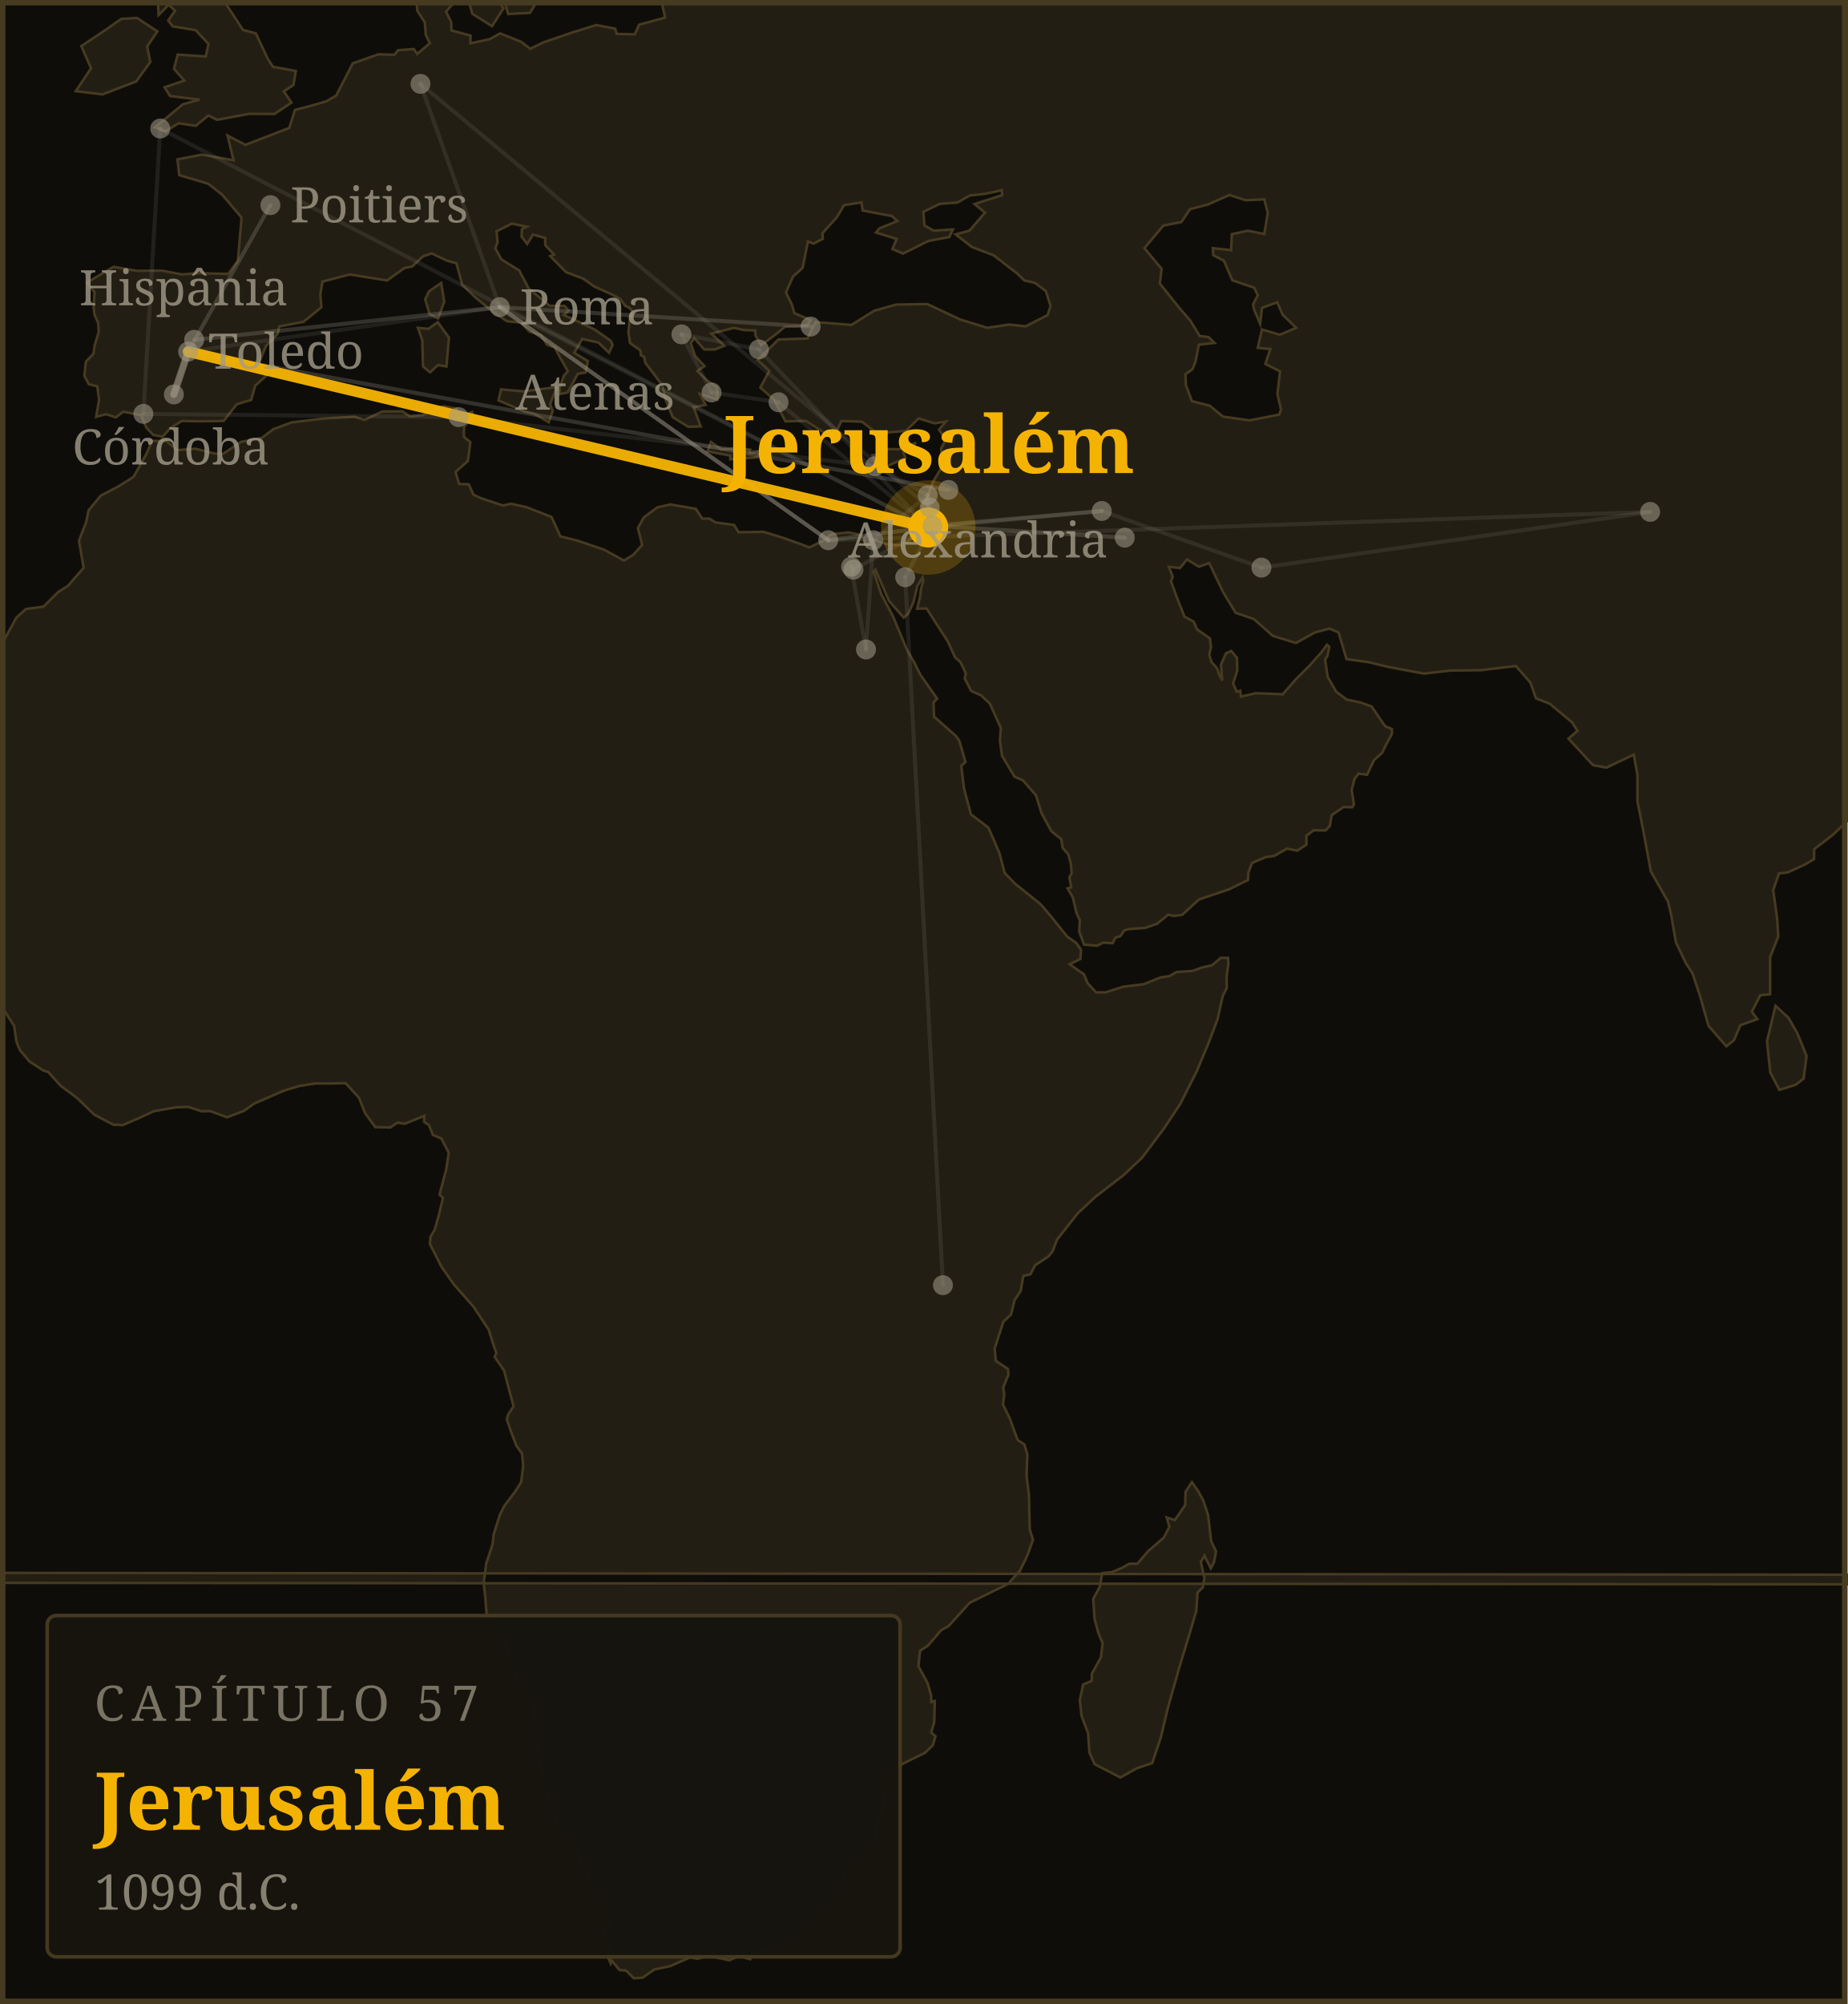
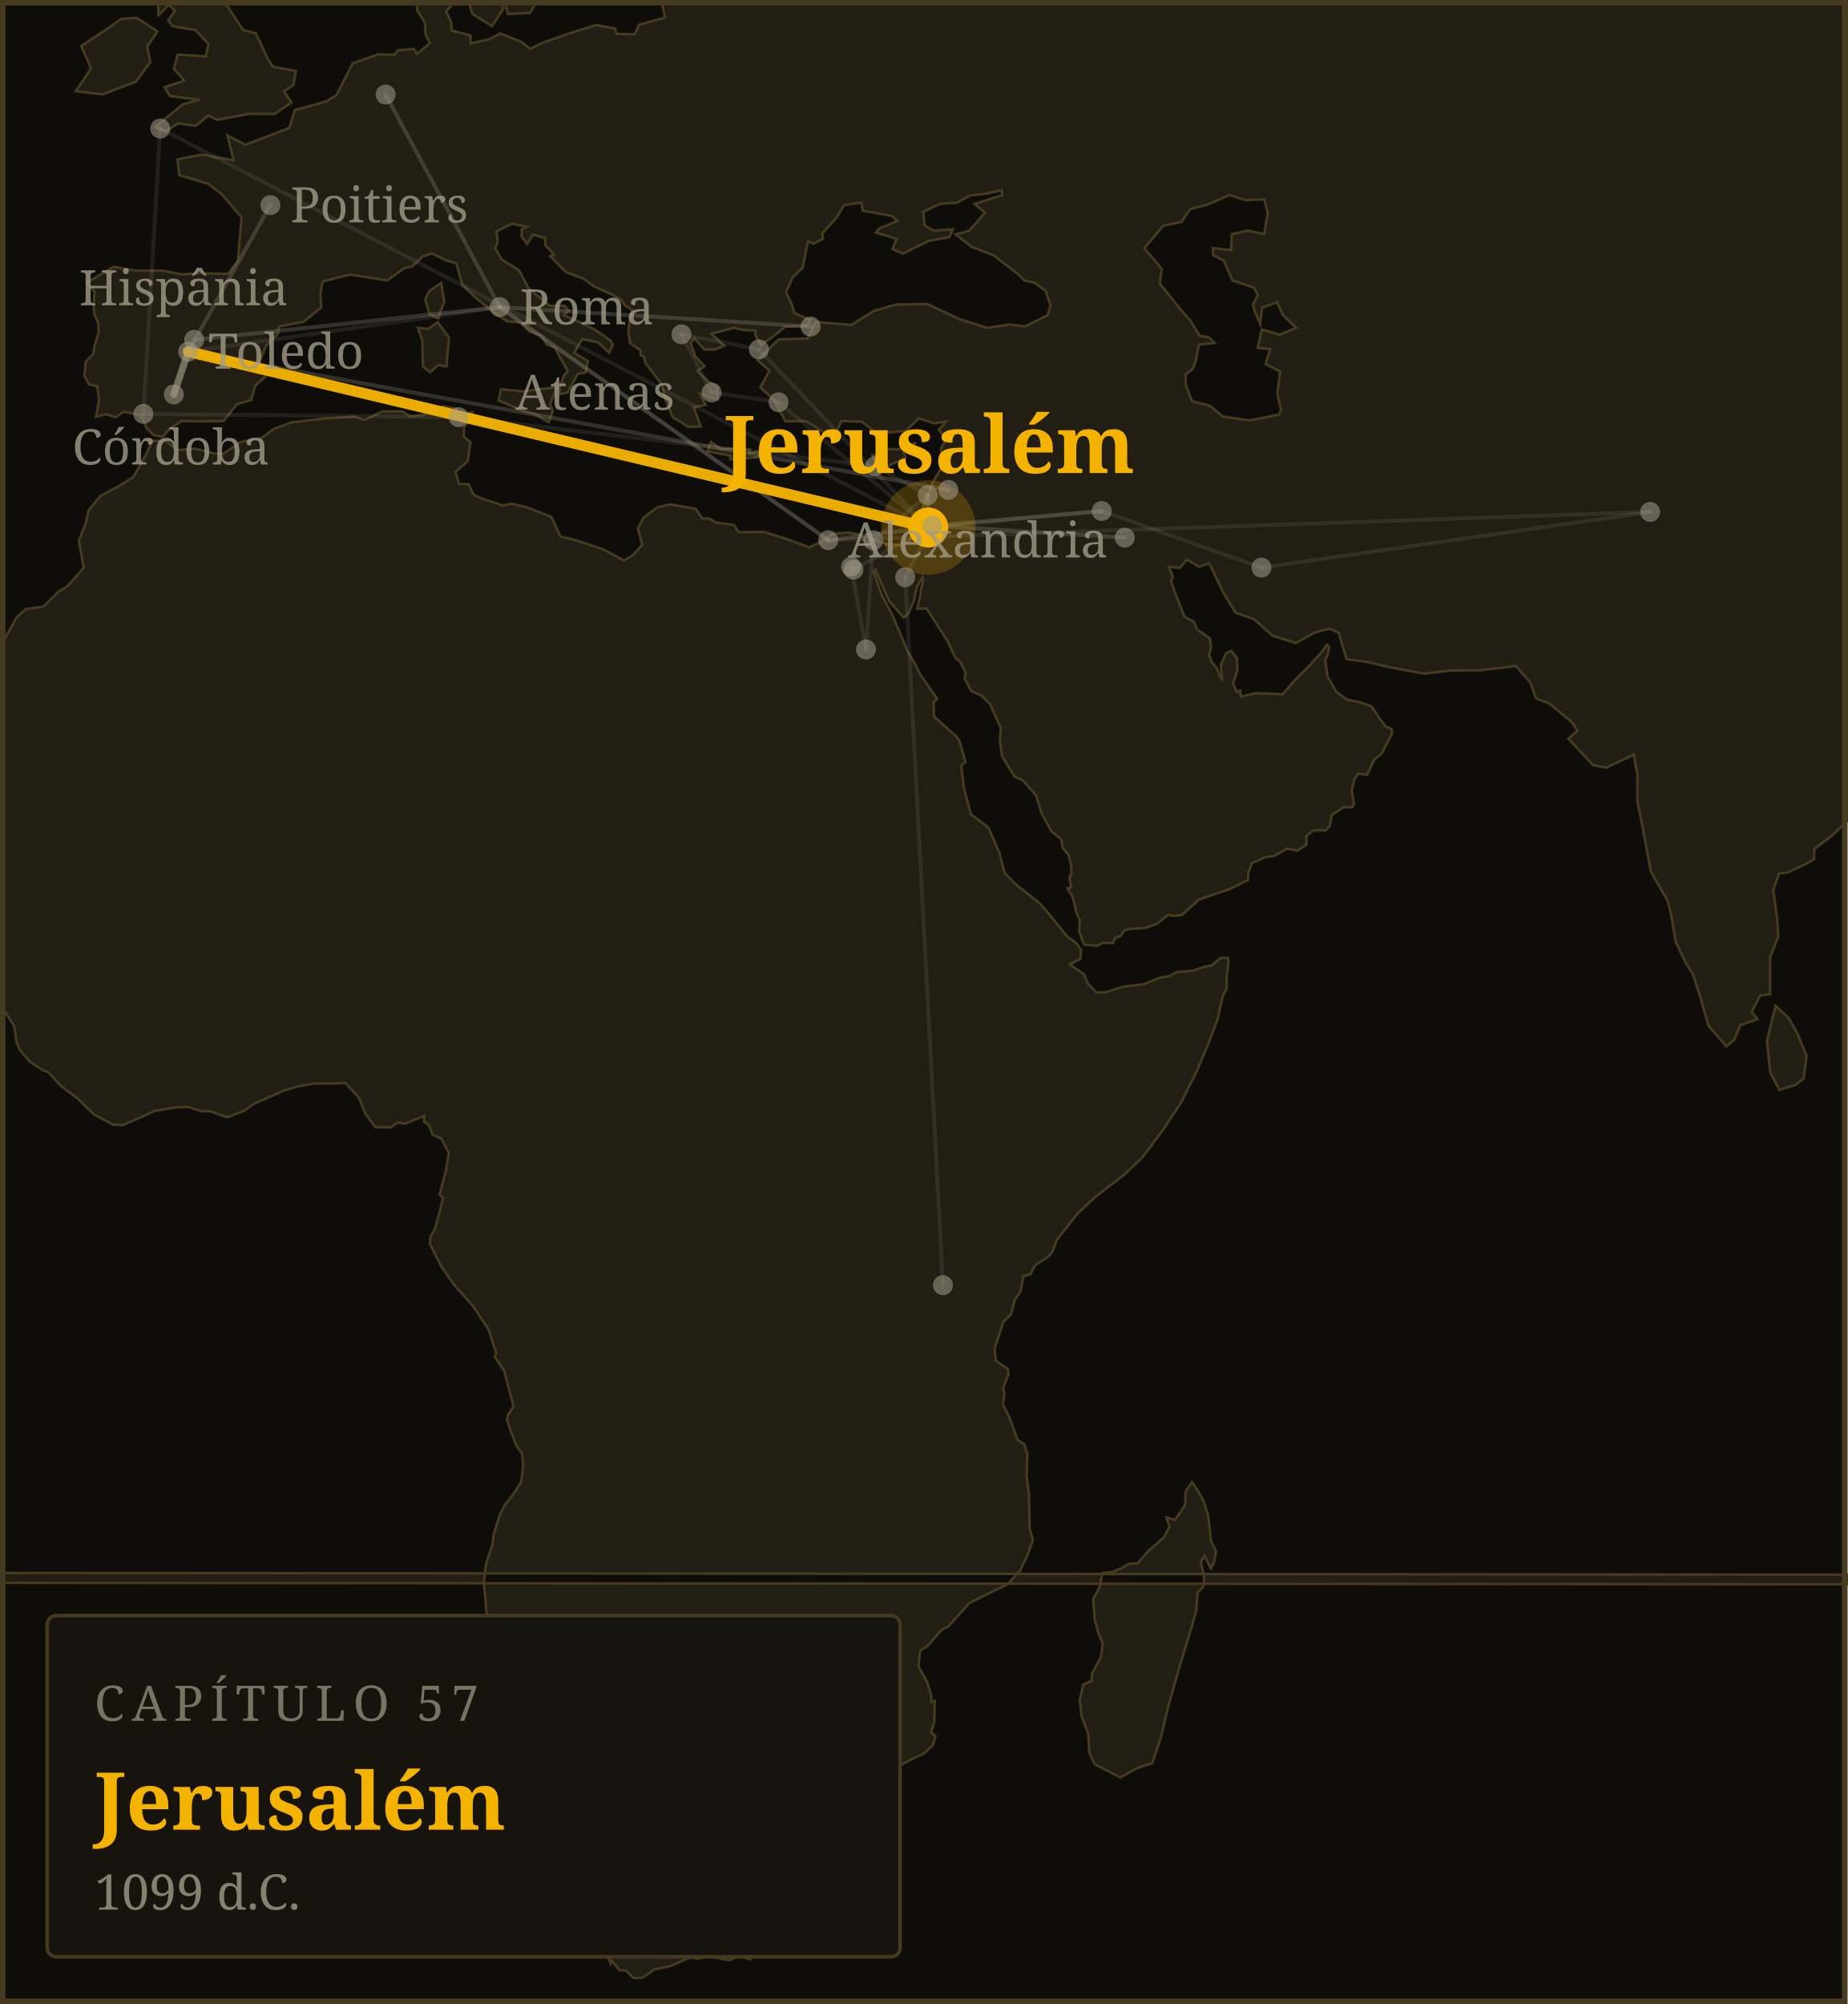
<svg xmlns="http://www.w3.org/2000/svg" viewBox="0 0 1018 1104" width="100%" role="img" aria-label="Mapa da caminhada da família até o capítulo 57">
  <rect width="1018" height="1104" fill="#0e0d0a" />
  <path d="M0.0 872.0L1018.4 872.8L1018.4 867.5L-0.0 866.5Z M665.7 834.7L667.4 849.1L670.1 854.7L669.0 860.5L667.2 864.0L663.7 857.0L661.7 860.5L663.7 869.4L662.8 874.5L659.9 877.3L659.2 887.4L655.1 901.4L650.0 918.0L643.6 940.7L639.6 957.4L634.9 971.3L626.5 974.1L617.4 979.2L611.4 976.1L603.2 971.9L600.3 965.5L599.6 954.9L596.0 945.3L595.0 936.7L596.9 928.0L601.6 926.0L601.7 922.0L606.7 912.9L607.6 905.2L605.2 899.5L603.2 892.0L602.4 880.9L606.0 874.2L607.4 866.6L612.6 866.1L618.4 863.7L622.2 861.5L626.8 861.4L632.7 854.5L641.3 847.1L644.4 841.1L642.9 836.0L647.4 837.4L653.1 829.1L653.3 821.8L656.8 816.5L660.3 821.6L663.1 826.7L665.7 834.7Z M989.5 597.6L980.5 600.4L975.5 590.8L973.7 573.6L978.4 554.1L985.6 560.8L990.4 569.2L995.5 581.7L993.9 594.2L989.5 597.6Z M504.8 243.9L497.8 249.0L498.6 251.3L498.9 252.3L488.2 257.1L483.1 255.6L480.7 250.8L485.7 250.3L486.4 250.3L487.9 247.4L495.4 247.5L504.8 243.9Z M391.8 243.5L397.5 247.6L405.6 246.9L413.3 247.7L413.0 249.8L418.7 248.4L417.4 251.9L402.4 253.0L402.5 251.0L389.9 248.6L391.8 243.5Z M306.8 213.2L303.1 222.7L304.6 226.4L302.4 232.6L294.5 228.0L289.2 226.7L274.7 220.6L276.1 214.5L288.3 215.6L298.9 214.3L306.8 213.2Z M241.2 177.5L247.4 186.0L246.0 201.9L241.3 201.1L237.0 205.1L233.1 201.9L232.7 187.5L230.3 180.6L236.0 181.2L241.2 177.5Z M244.8 166.2L241.4 175.4L236.7 173.0L234.3 164.9L236.4 160.5L243.1 155.9L244.8 166.2Z M75.0 44.9L56.5 52.0L41.8 50.2L50.2 37.6L44.8 25.4L58.9 16.0L66.8 10.4L75.5 9.9L86.7 17.3L81.1 25.6L82.8 34.2L75.0 44.9Z M277.4 4.7L271.1 14.4L260.3 7.6L258.8 2.6L268.9 0.0L274.8 0.0L277.4 4.7Z M113.4 0.0L113.1 0.3L123.8 1.1L133.9 16.5L141.0 18.4L147.4 32.1L150.4 36.8L163.0 39.1L161.7 46.8L156.4 50.3L160.6 56.5L151.2 62.8L137.3 62.7L119.6 66.0L114.8 63.6L107.9 69.3L98.3 67.9L91.0 72.5L85.5 70.1L100.7 57.5L110.0 54.9L93.7 52.9L90.7 48.1L101.6 44.4L95.9 37.9L97.9 30.1L113.4 31.1L114.9 24.2L107.8 16.6L95.2 14.5L92.7 11.3L96.5 5.9L93.0 2.6L87.4 8.3L87.0 0.0Z M1018.4 0.0L1018.4 451.6L1017.8 452.4L1010.0 459.9L999.7 467.8L999.6 473.3L994.5 476.3L985.1 480.6L980.3 481.2L977.1 490.4L979.3 506.0L979.9 515.9L975.4 527.3L975.4 547.7L970.0 548.3L965.3 557.4L968.4 561.4L959.0 564.8L955.5 573.0L951.3 576.4L941.5 565.2L936.7 548.4L932.7 536.3L929.0 530.6L923.5 519.1L920.9 504.1L919.1 496.6L909.7 480.1L905.4 456.9L902.3 441.5L902.3 427.0L900.3 415.7L885.2 422.9L877.8 421.5L864.3 406.9L869.3 402.6L866.2 397.9L854.0 387.7L846.4 384.7L843.3 376.0L835.3 366.9L816.1 369.2L799.2 369.4L784.6 371.1L765.0 367.4L753.7 364.7L742.0 363.1L737.6 348.4L732.6 346.3L724.6 348.4L714.1 354.2L701.4 350.3L690.9 341.0L680.9 337.6L674.0 326.2L666.3 310.2L660.7 312.2L654.1 308.2L650.2 312.9L644.1 312.3L646.2 317.6L645.3 320.3L648.6 329.4L652.7 339.7L657.8 342.5L659.6 346.7L666.7 351.7L667.3 356.7L666.3 360.7L667.6 364.7L670.6 368.1L672.0 372.0L673.5 374.9L672.8 366.2L675.6 359.9L678.5 358.6L681.6 362.4L681.8 369.4L679.5 376.5L681.5 381.1L683.4 380.5L683.8 383.8L691.9 381.9L700.5 382.2L706.8 382.5L713.9 374.4L721.6 366.7L728.2 359.3L731.2 355.2L732.5 356.3L731.5 361.2L730.2 363.4L731.6 372.9L736.3 381.1L742.1 385.4L749.7 387.0L755.8 389.2L760.5 396.1L763.3 400.1L767.0 401.6L767.0 404.3L763.2 411.4L761.6 414.8L757.2 418.6L753.3 426.8L748.6 426.2L746.4 429.1L744.8 435.2L746.1 443.2L745.1 444.7L740.3 444.6L733.8 449.1L732.8 455.0L730.4 457.5L723.9 457.4L719.9 460.4L719.9 465.3L714.9 468.6L709.2 467.5L702.2 471.5L697.4 472.2L689.9 475.4L687.9 480.7L687.7 484.8L677.3 489.9L660.7 495.5L651.4 504.0L646.8 504.6L643.7 503.9L637.6 508.9L631.0 511.2L622.3 511.8L619.6 512.5L617.4 515.7L614.6 516.6L613.1 519.6L607.9 519.3L604.6 521.0L597.4 520.4L594.7 513.3L595.0 506.8L593.3 503.3L591.2 494.4L588.3 489.4L590.3 488.9L589.3 483.4L590.5 481.1L590.1 475.8L588.7 470.7L585.6 467.1L584.8 462.3L579.4 458.0L573.9 447.9L570.9 438.2L563.7 429.9L559.1 427.9L552.2 416.5L551.0 408.2L551.5 401.0L545.5 387.7L540.7 383.1L535.1 380.6L531.6 373.7L532.2 371.0L529.3 364.8L526.3 362.1L522.2 353.2L515.9 343.5L510.6 335.2L505.4 335.3L507.0 328.7L507.5 324.5L508.8 319.7L508.4 318.0L505.5 322.8L503.3 331.9L500.4 338.1L498.0 340.2L494.5 336.3L489.9 331.0L482.4 313.8L481.4 314.9L485.7 327.5L492.1 339.6L499.9 358.3L503.7 364.8L507.1 371.6L516.4 384.9L514.4 387.0L514.7 394.8L526.8 405.5L528.6 408.0L532.0 419.8L529.7 421.9L531.2 434.3L535.0 448.6L539.0 451.6L544.7 456.0L550.7 469.9L553.6 480.9L559.3 486.8L573.4 498.1L579.2 504.9L584.8 511.9L588.1 516.0L593.2 519.6L595.7 523.3L595.3 528.3L589.4 531.2L593.9 534.4L597.3 536.7L599.3 541.6L604.0 546.7L609.1 546.7L618.9 543.6L630.2 542.2L639.4 538.5L644.6 537.7L648.3 535.5L654.2 535.1L657.5 534.8L662.3 533.0L667.8 531.8L672.7 527.7L676.7 527.7L676.9 531.0L675.9 538.0L676.0 544.3L673.8 548.6L670.9 561.6L665.8 575.0L659.4 590.3L650.5 607.9L641.6 621.4L629.4 637.7L619.0 647.5L603.5 659.4L593.8 668.5L582.4 683.0L580.0 689.4L577.7 692.2L570.4 697.0L567.8 702.0L563.9 702.9L562.4 711.3L559.1 716.2L557.1 724.2L552.9 728.1L548.1 742.9L548.7 749.7L555.4 754.1L555.7 757.2L552.8 764.4L553.4 768.1L552.7 773.8L556.4 781.3L560.7 793.2L564.5 795.8L566.1 801.2L565.7 813.1L567.0 823.7L567.4 842.4L569.2 848.3L566.1 856.9L562.1 865.2L555.5 872.6L546.0 877.2L534.3 883.0L522.6 895.9L518.6 898.1L511.3 906.6L507.0 909.4L506.1 918.0L511.1 927.1L513.1 934.1L513.2 937.7L515.1 937.1L514.8 948.8L513.1 954.4L515.5 956.5L514.0 961.5L509.6 965.7L501.1 969.8L488.6 976.3L484.0 980.7L484.9 985.8L487.6 986.6L486.7 992.9L484.1 1001.6L482.9 1011.6L480.2 1017.0L473.1 1023.1L471.0 1024.8L466.6 1030.9L463.7 1037.1L457.8 1045.7L446.1 1058.1L438.8 1065.3L430.9 1070.7L420.0 1075.4L414.8 1076.0L413.4 1079.3L407.1 1077.6L401.9 1079.9L390.7 1077.5L384.4 1079.0L380.1 1078.4L369.4 1083.1L360.5 1085.0L354.1 1089.5L349.3 1089.8L345.0 1085.6L341.4 1085.3L337.0 1080.0L336.5 1081.6L335.1 1078.4L335.2 1071.4L331.8 1063.3L335.1 1061.1L334.9 1051.9L328.0 1040.7L322.8 1030.5L322.8 1030.5L315.4 1014.9L307.6 1005.9L303.6 997.1L301.3 985.4L298.7 976.7L295.2 958.2L295.0 943.9L293.7 937.3L289.6 932.4L284.2 922.5L278.8 908.1L276.5 900.5L268.1 888.8L267.4 879.6L266.5 872.1L267.9 861.5L271.5 850.5L272.0 845.4L275.4 834.6L277.9 829.6L283.8 821.8L287.2 816.5L288.3 807.6L287.7 800.8L284.6 796.5L281.8 789.2L279.3 782.0L279.9 779.5L283.0 774.7L279.9 763.2L277.8 755.1L272.6 747.5L273.5 745.2L272.1 741.5L269.3 732.5L260.8 719.7L250.1 707.6L243.2 697.7L236.9 685.3L237.2 681.4L239.5 677.5L242.0 668.8L244.1 659.9L242.2 658.1L245.8 644.6L247.3 635.1L243.2 627.2L238.5 625.2L236.4 619.8L233.7 618.0L233.8 614.7L223.0 619.1L219.1 618.4L215.1 621.1L206.8 620.9L201.2 613.3L197.8 604.7L190.4 596.7L182.6 596.9L173.5 596.9L164.9 598.3L156.5 600.8L140.2 607.9L134.4 612.0L125.1 615.5L115.8 612.1L111.1 612.2L103.8 609.8L97.2 610.0L84.9 612.1L77.6 615.5L67.4 619.9L65.3 619.6L62.6 619.7L51.9 614.0L42.5 604.9L33.6 598.3L26.6 590.6L23.8 589.7L16.3 584.8L10.9 578.4L9.1 574.0L7.8 565.2L3.3 558.1L0.0 554.3L0.0 354.0L2.3 352.6L9.0 340.3L14.3 335.5L24.0 334.2L32.2 326.0L37.4 322.8L46.1 312.8L43.5 297.9L47.5 287.6L48.8 281.2L55.5 273.1L65.9 267.6L73.6 262.7L80.6 250.2L83.9 242.9L91.5 242.9L97.8 248.0L107.6 247.2L118.4 249.9L123.0 250.0L132.9 243.4L144.2 241.3L150.7 236.4L160.7 232.7L178.4 230.6L195.5 229.6L200.8 231.4L210.6 226.7L221.7 226.6L225.9 229.4L233.0 228.7L244.3 223.8L251.6 225.2L251.3 231.3L260.1 226.9L260.9 229.2L255.7 235.1L255.6 240.6L259.2 243.6L257.8 254.0L251.0 260.0L253.0 266.6L258.3 266.8L260.9 272.5L264.9 274.4L277.1 278.5L281.5 277.5L290.1 279.4L303.9 284.8L308.8 295.5L318.1 297.8L332.8 302.8L343.8 308.8L348.9 305.7L353.9 300.2L351.5 291.0L354.7 285.1L362.2 279.5L369.4 277.9L383.4 280.3L387.0 285.7L390.9 285.7L394.2 287.8L404.5 289.2L407.0 293.2L420.8 293.0L430.9 296.1L441.1 299.7L446.0 301.6L454.0 297.7L458.2 294.3L467.4 293.3L474.8 294.8L477.6 300.8L480.1 296.9L488.4 299.7L496.5 300.4L501.6 297.4L504.6 293.4L503.9 292.7L506.7 287.1L508.8 278.1L510.2 275.0L510.5 274.9L514.3 265.1L519.4 256.7L519.6 256.3L518.6 247.1L521.2 242.1L517.4 236.7L521.3 232.2L515.0 233.2L506.2 230.5L499.1 237.4L483.3 238.7L474.9 232.3L463.7 231.9L461.3 236.8L454.1 238.3L444.1 231.9L432.8 232.1L426.6 220.2L419.0 213.5L424.0 204.2L417.5 198.4L429.0 187.0L445.0 186.5L449.4 177.4L469.2 179.0L481.7 171.2L493.8 167.8L511.0 167.5L529.1 176.0L544.0 180.6L556.1 178.8L565.1 179.8L577.3 173.6L578.9 168.5L576.3 160.3L570.3 155.8L564.5 154.5L560.7 150.8L547.5 140.6L535.6 136.1L526.6 129.1L534.2 127.1L542.8 117.1L537.0 112.4L552.3 107.5L552.0 104.8L542.7 106.8L534.4 107.7L527.5 111.6L517.8 112.3L508.8 116.7L509.4 124.2L514.5 127.1L525.1 126.4L523.1 130.6L511.7 132.7L497.6 139.7L491.8 137.2L494.1 131.6L482.7 128.1L484.6 125.8L494.5 121.8L491.5 119.0L475.4 116.0L474.7 111.5L465.1 113.0L461.2 119.6L453.2 128.5L453.4 131.6L448.3 134.2L445.2 133.0L442.3 147.5L436.9 152.5L433.1 161.1L436.4 167.9L437.7 172.5L446.8 176.4L444.8 179.3L432.5 180.0L428.1 183.7L419.4 190.2L416.2 184.6L416.3 182.1L409.9 181.8L404.5 180.6L391.9 183.8L399.1 190.5L393.9 192.5L388.1 192.5L382.6 186.3L380.6 188.9L383.0 196.1L388.2 201.7L384.2 204.4L390.0 209.9L395.2 213.4L395.3 220.1L385.7 217.0L388.8 223.1L382.2 224.3L386.1 234.9L379.2 235.1L370.7 229.8L366.8 220.3L365.0 212.3L360.9 206.8L355.6 199.9L354.9 196.5L353.1 195.7L352.9 193.0L347.2 189.0L346.3 183.3L347.1 175.1L348.5 171.4L346.8 169.5L344.6 168.5L341.7 164.6L337.2 162.2L327.4 157.8L321.4 153.5L311.9 149.9L303.2 141.1L305.3 140.2L300.5 135.1L300.4 131.1L293.7 129.2L290.5 134.4L287.4 130.3L287.6 126.2L288.0 126.0L290.3 124.9L282.1 123.2L273.6 127.4L274.2 133.4L272.9 136.8L276.3 142.9L286.1 149.0L291.3 158.9L302.9 168.5L311.0 168.5L313.5 171.1L310.6 173.5L319.9 177.8L327.6 181.5L336.5 187.7L337.6 190.0L335.6 194.3L329.8 188.7L320.8 186.7L316.4 194.4L323.9 198.9L322.7 205.2L318.4 205.9L312.8 216.2L308.5 217.1L308.5 213.4L310.7 207.0L312.9 204.4L308.9 197.5L305.7 191.4L301.4 189.9L298.3 184.7L291.6 182.6L287.1 177.7L279.4 177.0L271.3 171.5L261.8 163.7L254.7 156.8L251.5 145.0L246.3 143.6L237.9 139.6L233.1 141.2L227.1 146.8L222.8 147.7L213.3 154.5L192.8 151.2L177.7 155.1L176.5 162.3L177.1 169.3L167.2 177.3L153.9 179.8L153.0 183.9L146.6 190.5L142.6 200.3L146.6 207.1L140.6 212.5L138.4 220.3L130.5 222.7L123.2 231.9L110.0 232.1L100.1 231.9L93.6 236.1L89.6 240.6L84.5 239.6L80.7 235.6L77.7 228.7L68.0 226.8L63.8 229.9L58.4 228.2L53.0 229.6L54.6 220.2L53.6 212.8L49.0 211.7L46.5 207.1L47.3 199.3L51.5 194.9L52.2 190.1L54.4 182.9L54.1 177.8L52.1 173.5L51.6 169.4L52.1 160.9L47.9 155.7L62.6 147.0L75.3 149.2L89.2 149.1L100.3 151.2L108.9 150.5L125.7 150.9L131.1 143.7L133.1 119.8L122.4 107.2L114.7 101.2L98.8 96.5L97.8 87.8L111.2 85.2L128.7 88.3L125.4 74.7L135.2 79.8L159.4 70.5L162.5 60.6L171.6 58.2L179.9 55.8L185.3 52.6L194.4 34.9L208.6 29.9L217.3 30.2L219.3 27.7L228.0 27.0L229.9 29.7L236.9 23.8L234.6 19.2L234.1 12.4L229.9 5.8L229.7 0.0L251.3 0.0L245.8 6.4L248.6 12.2L248.8 16.8L259.3 19.6L259.2 23.9L269.8 21.6L275.6 18.4L287.3 23.1L292.2 26.9L299.3 23.4L315.6 17.8L328.6 13.8L339.0 15.8L339.8 18.7L349.8 18.9L352.2 13.6L366.5 9.7L364.4 0.0L296.4 0.0L292.0 7.1L280.0 7.7L277.8 0.0Z M655.9 176.6L661.1 185.1L666.0 185.7L669.2 188.9L660.6 189.9L658.8 199.2L657.1 203.4L653.2 206.2L653.5 212.2L656.8 221.0L666.6 223.5L673.9 229.5L688.6 231.6L704.9 228.4L705.9 225.6L703.9 217.1L705.4 204.6L697.3 200.5L700.0 192.3L693.1 191.6L695.4 181.5L705.2 184.4L714.3 180.6L706.8 173.4L703.8 166.5L695.4 169.6L694.4 178.4L691.1 170.6L690.5 167.7L693.1 162.7L691.1 158.5L679.1 154.4L674.4 143.6L668.6 140.6L668.3 136.7L678.4 137.8L678.8 129.0L687.6 127.1L696.7 128.9L698.6 117.2L696.7 109.8L686.3 110.3L677.5 107.4L665.5 112.7L655.8 115.2L651.0 122.3L641.0 124.3L630.6 136.7L640.1 148.1L639.1 156.2L650.4 170.3L655.9 176.6Z" fill="#221e14" stroke="#463a20" stroke-width="1.4" />
  <path d="M519.6 708.0L498.8 318.0" fill="none" stroke="#a39b88" stroke-width="2.2" stroke-linecap="round" opacity="0.14" />
  <path d="M498.8 318.0L513.8 289.6" fill="none" stroke="#a39b88" stroke-width="2.2" stroke-linecap="round" opacity="0.14" />
  <path d="M513.8 289.6L619.8 296.2" fill="none" stroke="#a39b88" stroke-width="2.2" stroke-linecap="round" opacity="0.14" />
  <path d="M619.8 296.2L513.8 289.6" fill="none" stroke="#a39b88" stroke-width="2.2" stroke-linecap="round" opacity="0.14" />
  <path d="M513.8 289.6L607.1 281.5" fill="none" stroke="#a39b88" stroke-width="2.2" stroke-linecap="round" opacity="0.14" />
  <path d="M607.1 281.5L513.8 289.6" fill="none" stroke="#a39b88" stroke-width="2.2" stroke-linecap="round" opacity="0.14" />
  <path d="M513.8 289.6L470.3 313.8" fill="none" stroke="#a39b88" stroke-width="2.2" stroke-linecap="round" opacity="0.14" />
  <path d="M470.3 313.8L469.0 312.2" fill="none" stroke="#a39b88" stroke-width="2.2" stroke-linecap="round" opacity="0.14" />
  <path d="M469.0 312.2L477.2 357.8" fill="none" stroke="#a39b88" stroke-width="2.2" stroke-linecap="round" opacity="0.14" />
  <path d="M477.2 357.8L481.2 297.6" fill="none" stroke="#a39b88" stroke-width="2.2" stroke-linecap="round" opacity="0.14" />
  <path d="M481.2 297.6L511.2 272.8" fill="none" stroke="#a39b88" stroke-width="2.2" stroke-linecap="round" opacity="0.14" />
  <path d="M511.2 272.8L482.2 256.8" fill="none" stroke="#a39b88" stroke-width="2.2" stroke-linecap="round" opacity="0.14" />
  <path d="M482.2 256.8L252.7 229.8" fill="none" stroke="#a39b88" stroke-width="2.2" stroke-linecap="round" opacity="0.14" />
  <path d="M252.7 229.8L79.0 228.0" fill="none" stroke="#a39b88" stroke-width="2.2" stroke-linecap="round" opacity="0.14" />
  <path d="M79.0 228.0L88.3 70.8" fill="none" stroke="#a39b88" stroke-width="2.2" stroke-linecap="round" opacity="0.14" />
  <path d="M88.3 70.8L511.5 290.6" fill="none" stroke="#a39b88" stroke-width="2.2" stroke-linecap="round" opacity="0.14" />
  <path d="M511.5 290.6L511.2 272.8" fill="none" stroke="#a39b88" stroke-width="2.2" stroke-linecap="round" opacity="0.14" />
  <path d="M511.2 272.8L511.5 290.6" fill="none" stroke="#a39b88" stroke-width="2.2" stroke-linecap="round" opacity="0.14" />
  <path d="M511.5 290.6L429.0 221.6" fill="none" stroke="#a39b88" stroke-width="2.2" stroke-linecap="round" opacity="0.14" />
  <path d="M429.0 221.6L392.1 216.2" fill="none" stroke="#a39b88" stroke-width="2.2" stroke-linecap="round" opacity="0.14" />
  <path d="M392.1 216.2L375.5 184.2" fill="none" stroke="#a39b88" stroke-width="2.2" stroke-linecap="round" opacity="0.14" />
  <path d="M375.5 184.2L418.2 192.5" fill="none" stroke="#a39b88" stroke-width="2.2" stroke-linecap="round" opacity="0.14" />
  <path d="M418.2 192.5L511.5 290.6" fill="none" stroke="#a39b88" stroke-width="2.2" stroke-linecap="round" opacity="0.14" />
  <path d="M511.5 290.6L607.1 281.5" fill="none" stroke="#a39b88" stroke-width="2.2" stroke-linecap="round" opacity="0.14" />
  <path d="M607.1 281.5L695.1 312.7" fill="none" stroke="#a39b88" stroke-width="2.2" stroke-linecap="round" opacity="0.14" />
  <path d="M695.1 312.7L909.3 282.0" fill="none" stroke="#a39b88" stroke-width="2.2" stroke-linecap="round" opacity="0.14" />
  <path d="M909.3 282.0L456.4 297.6" fill="none" stroke="#a39b88" stroke-width="2.2" stroke-linecap="round" opacity="0.14" />
  <path d="M456.4 297.6L511.5 290.6" fill="none" stroke="#a39b88" stroke-width="2.2" stroke-linecap="round" opacity="0.14" />
  <path d="M511.5 290.6L456.4 297.6" fill="none" stroke="#a39b88" stroke-width="2.2" stroke-linecap="round" opacity="0.14" />
  <path d="M456.4 297.6L275.4 169.2" fill="none" stroke="#a39b88" stroke-width="2.2" stroke-linecap="round" opacity="0.14" />
-   <path d="M275.4 169.2L456.4 297.6" fill="none" stroke="#a39b88" stroke-width="2.2" stroke-linecap="round" opacity="0.14" />
-   <path d="M456.4 297.6L275.4 169.2" fill="none" stroke="#a39b88" stroke-width="2.2" stroke-linecap="round" opacity="0.14" />
-   <path d="M275.4 169.2L231.7 46.2" fill="none" stroke="#a39b88" stroke-width="2.2" stroke-linecap="round" opacity="0.14" />
-   <path d="M231.7 46.2L512.3 279.6" fill="none" stroke="#a39b88" stroke-width="2.2" stroke-linecap="round" opacity="0.14" />
-   <path d="M512.3 279.6L511.5 290.6" fill="none" stroke="#a39b88" stroke-width="2.2" stroke-linecap="round" opacity="0.14" />
-   <path d="M511.5 290.6L275.4 169.2" fill="none" stroke="#a39b88" stroke-width="2.2" stroke-linecap="round" opacity="0.14" />
+   <path d="M275.4 169.2L212.5 52.1" fill="none" stroke="#a39b88" stroke-width="2.2" stroke-linecap="round" opacity="0.14" />
+   <path d="M212.5 52.1L275.4 169.2" fill="none" stroke="#a39b88" stroke-width="2.2" stroke-linecap="round" opacity="0.14" />
  <path d="M275.4 169.2L456.4 297.6" fill="none" stroke="#a39b88" stroke-width="2.2" stroke-linecap="round" opacity="0.14" />
  <path d="M456.4 297.6L275.4 169.2" fill="none" stroke="#a39b88" stroke-width="2.2" stroke-linecap="round" opacity="0.14" />
  <path d="M275.4 169.2L446.7 179.9" fill="none" stroke="#a39b88" stroke-width="2.2" stroke-linecap="round" opacity="0.14" />
  <path d="M446.7 179.9L275.4 169.2" fill="none" stroke="#a39b88" stroke-width="2.2" stroke-linecap="round" opacity="0.14" />
  <path d="M275.4 169.2L107.0 187.2" fill="none" stroke="#a39b88" stroke-width="2.2" stroke-linecap="round" opacity="0.14" />
  <path d="M107.0 187.2L275.4 169.2" fill="none" stroke="#a39b88" stroke-width="2.2" stroke-linecap="round" opacity="0.14" />
  <path d="M275.4 169.2L103.7 193.7" fill="none" stroke="#a39b88" stroke-width="2.2" stroke-linecap="round" opacity="0.14" />
  <path d="M103.7 193.7L522.6 269.9" fill="none" stroke="#a39b88" stroke-width="2.2" stroke-linecap="round" opacity="0.14" />
  <path d="M522.6 269.9L103.7 193.7" fill="none" stroke="#a39b88" stroke-width="2.2" stroke-linecap="round" opacity="0.14" />
  <path d="M103.7 193.7L149.0 113.0" fill="none" stroke="#a39b88" stroke-width="2.2" stroke-linecap="round" opacity="0.14" />
  <path d="M149.0 113.0L103.7 193.7" fill="none" stroke="#a39b88" stroke-width="2.2" stroke-linecap="round" opacity="0.14" />
  <path d="M103.7 193.7L95.8 217.3" fill="none" stroke="#a39b88" stroke-width="3.2" stroke-linecap="round" opacity="0.3" />
  <path d="M95.8 217.3L103.7 193.7" fill="none" stroke="#a39b88" stroke-width="4.0" stroke-linecap="round" opacity="0.5" />
  <path d="M103.7 193.7L511.5 290.6" fill="none" stroke="#f5b301" stroke-width="6.0" stroke-linecap="round" opacity="0.95" />
  <circle cx="511.5" cy="290.6" r="26" fill="#f5b301" opacity="0.22" />
  <circle cx="511.5" cy="290.6" r="11" fill="#f5b301" />
  <circle cx="275.4" cy="169.2" r="5.5" fill="#a39b88" opacity="0.55" />
  <circle cx="103.7" cy="193.7" r="5.5" fill="#a39b88" opacity="0.55" />
  <circle cx="456.4" cy="297.6" r="5.5" fill="#a39b88" opacity="0.55" />
+   <circle cx="513.8" cy="289.6" r="5.5" fill="#a39b88" opacity="0.55" />
  <circle cx="392.1" cy="216.2" r="5.5" fill="#a39b88" opacity="0.55" />
-   <circle cx="513.8" cy="289.6" r="5.5" fill="#a39b88" opacity="0.55" />
  <circle cx="607.1" cy="281.5" r="5.5" fill="#a39b88" opacity="0.55" />
  <circle cx="511.2" cy="272.8" r="5.5" fill="#a39b88" opacity="0.55" />
  <circle cx="95.8" cy="217.3" r="5.5" fill="#a39b88" opacity="0.55" />
  <circle cx="149.0" cy="113.0" r="5.5" fill="#a39b88" opacity="0.55" />
  <circle cx="522.6" cy="269.9" r="5.5" fill="#a39b88" opacity="0.55" />
  <circle cx="107.0" cy="187.2" r="5.5" fill="#a39b88" opacity="0.55" />
  <circle cx="446.7" cy="179.9" r="5.5" fill="#a39b88" opacity="0.55" />
-   <circle cx="512.3" cy="279.6" r="5.5" fill="#a39b88" opacity="0.55" />
-   <circle cx="231.7" cy="46.2" r="5.5" fill="#a39b88" opacity="0.55" />
+   <circle cx="212.5" cy="52.1" r="5.5" fill="#a39b88" opacity="0.55" />
  <circle cx="909.3" cy="282.0" r="5.5" fill="#a39b88" opacity="0.55" />
  <circle cx="695.1" cy="312.7" r="5.5" fill="#a39b88" opacity="0.55" />
  <circle cx="418.2" cy="192.5" r="5.5" fill="#a39b88" opacity="0.55" />
  <circle cx="375.5" cy="184.2" r="5.5" fill="#a39b88" opacity="0.55" />
  <circle cx="429.0" cy="221.6" r="5.5" fill="#a39b88" opacity="0.55" />
  <circle cx="88.3" cy="70.8" r="5.5" fill="#a39b88" opacity="0.55" />
  <circle cx="79.0" cy="228.0" r="5.5" fill="#a39b88" opacity="0.55" />
  <circle cx="252.7" cy="229.8" r="5.5" fill="#a39b88" opacity="0.55" />
  <circle cx="482.2" cy="256.8" r="5.5" fill="#a39b88" opacity="0.55" />
  <circle cx="481.2" cy="297.6" r="5.5" fill="#a39b88" opacity="0.55" />
  <circle cx="477.2" cy="357.8" r="5.5" fill="#a39b88" opacity="0.55" />
  <circle cx="469.0" cy="312.2" r="5.5" fill="#a39b88" opacity="0.55" />
  <circle cx="470.3" cy="313.8" r="5.5" fill="#a39b88" opacity="0.55" />
  <circle cx="619.8" cy="296.2" r="5.5" fill="#a39b88" opacity="0.55" />
  <circle cx="498.8" cy="318.0" r="5.5" fill="#a39b88" opacity="0.55" />
  <circle cx="519.6" cy="708.0" r="5.5" fill="#a39b88" opacity="0.55" />
  <text x="398.6" y="260.6" font-family="Georgia,serif" font-size="44" font-weight="bold" fill="#f5b301">Jerusalém</text>
  <text x="286.4" y="178.7" font-family="Georgia,serif" font-size="27" fill="#a39b88" opacity="0.8">Roma</text>
  <text x="114.7" y="203.1" font-family="Georgia,serif" font-size="27" fill="#a39b88" opacity="0.8">Toledo</text>
  <text x="467.4" y="307.1" font-family="Georgia,serif" font-size="27" fill="#a39b88" opacity="0.8">Alexandria</text>
  <text x="284.0" y="225.7" font-family="Georgia,serif" font-size="27" fill="#a39b88" opacity="0.8">Atenas</text>
  <text x="39.8" y="255.9" font-family="Georgia,serif" font-size="27" fill="#a39b88" opacity="0.8">Córdoba</text>
  <text x="160.0" y="122.5" font-family="Georgia,serif" font-size="27" fill="#a39b88" opacity="0.8">Poitiers</text>
  <text x="43.6" y="168.2" font-family="Georgia,serif" font-size="27" fill="#a39b88" opacity="0.8">Hispânia</text>
  <rect x="26" y="890" width="470" height="188" rx="5" fill="#16140e" stroke="#463a20" stroke-width="2" opacity="0.96" />
  <text x="52" y="948" font-family="Georgia,serif" font-size="27" letter-spacing="4" fill="#a39b88" opacity="0.7">CAPÍTULO 57</text>
  <text x="52" y="1008" font-family="Georgia,serif" font-size="44" font-weight="bold" fill="#f5b301">Jerusalém</text>
  <text x="52" y="1052" font-family="Georgia,serif" font-size="27" fill="#a39b88" opacity="0.8">1099 d.C.</text>
  <rect x="1.5" y="1.5" width="1015" height="1101" fill="none" stroke="#463a20" stroke-width="3" />
</svg>
